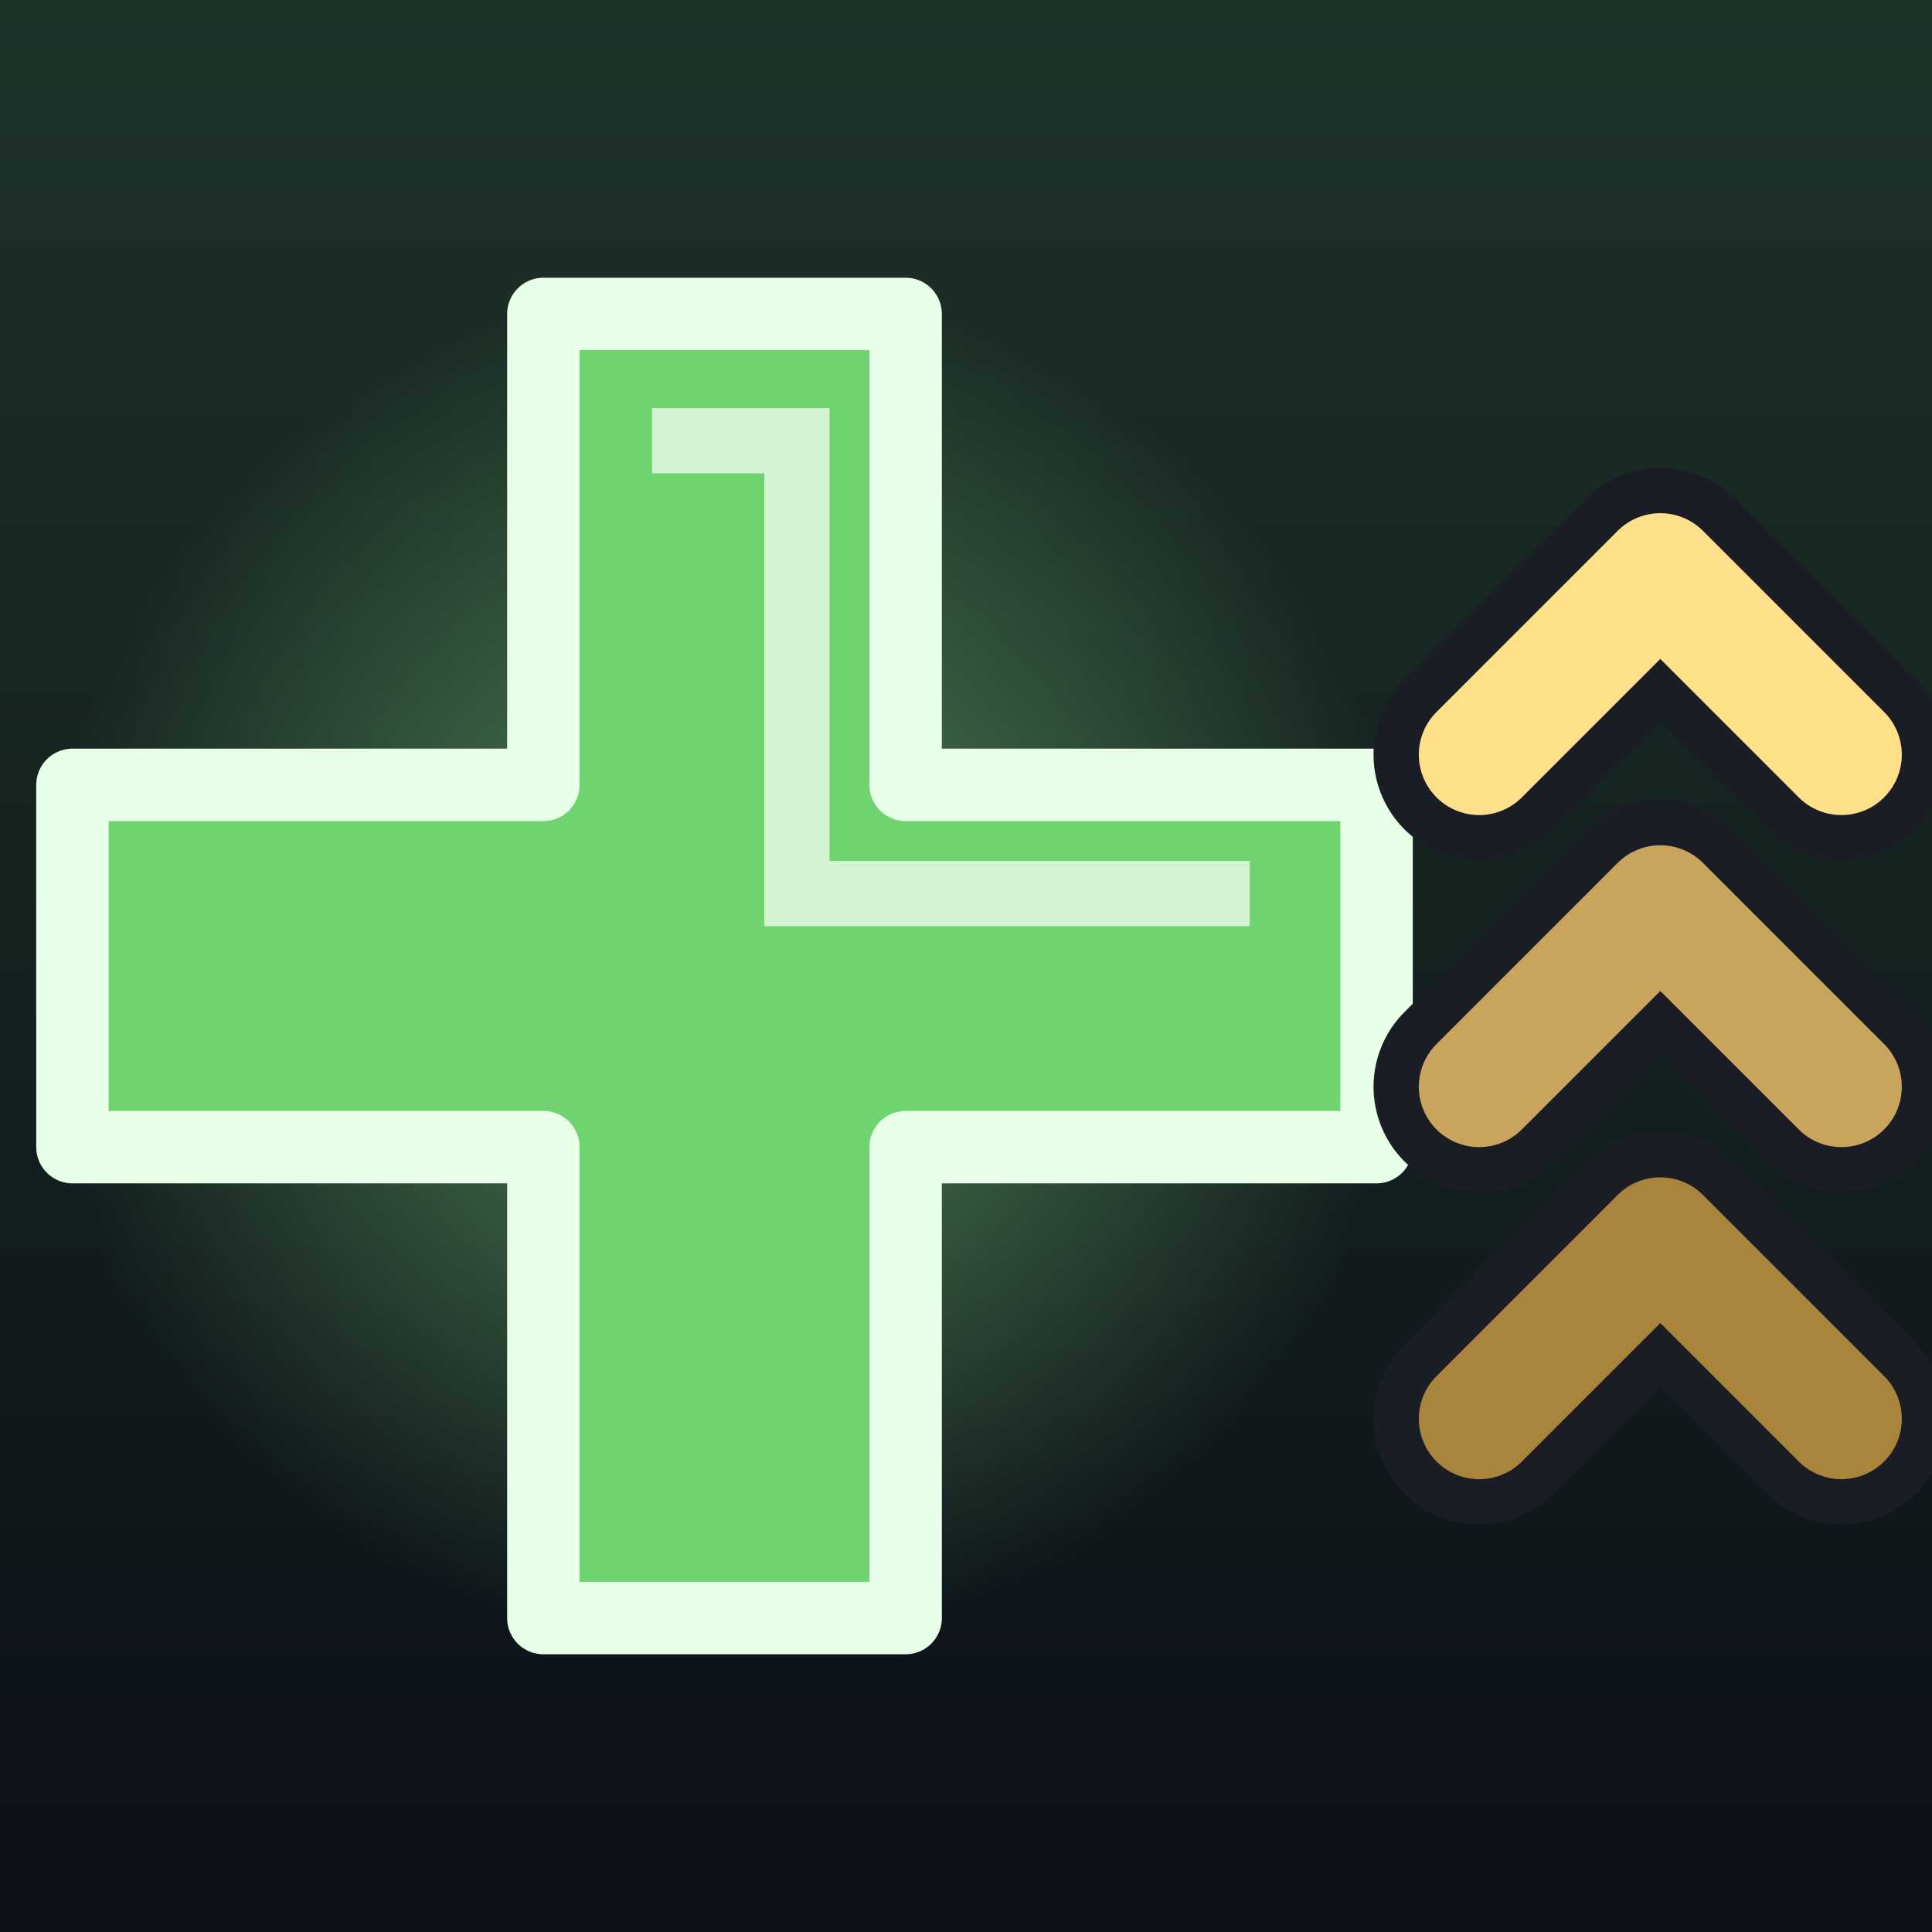
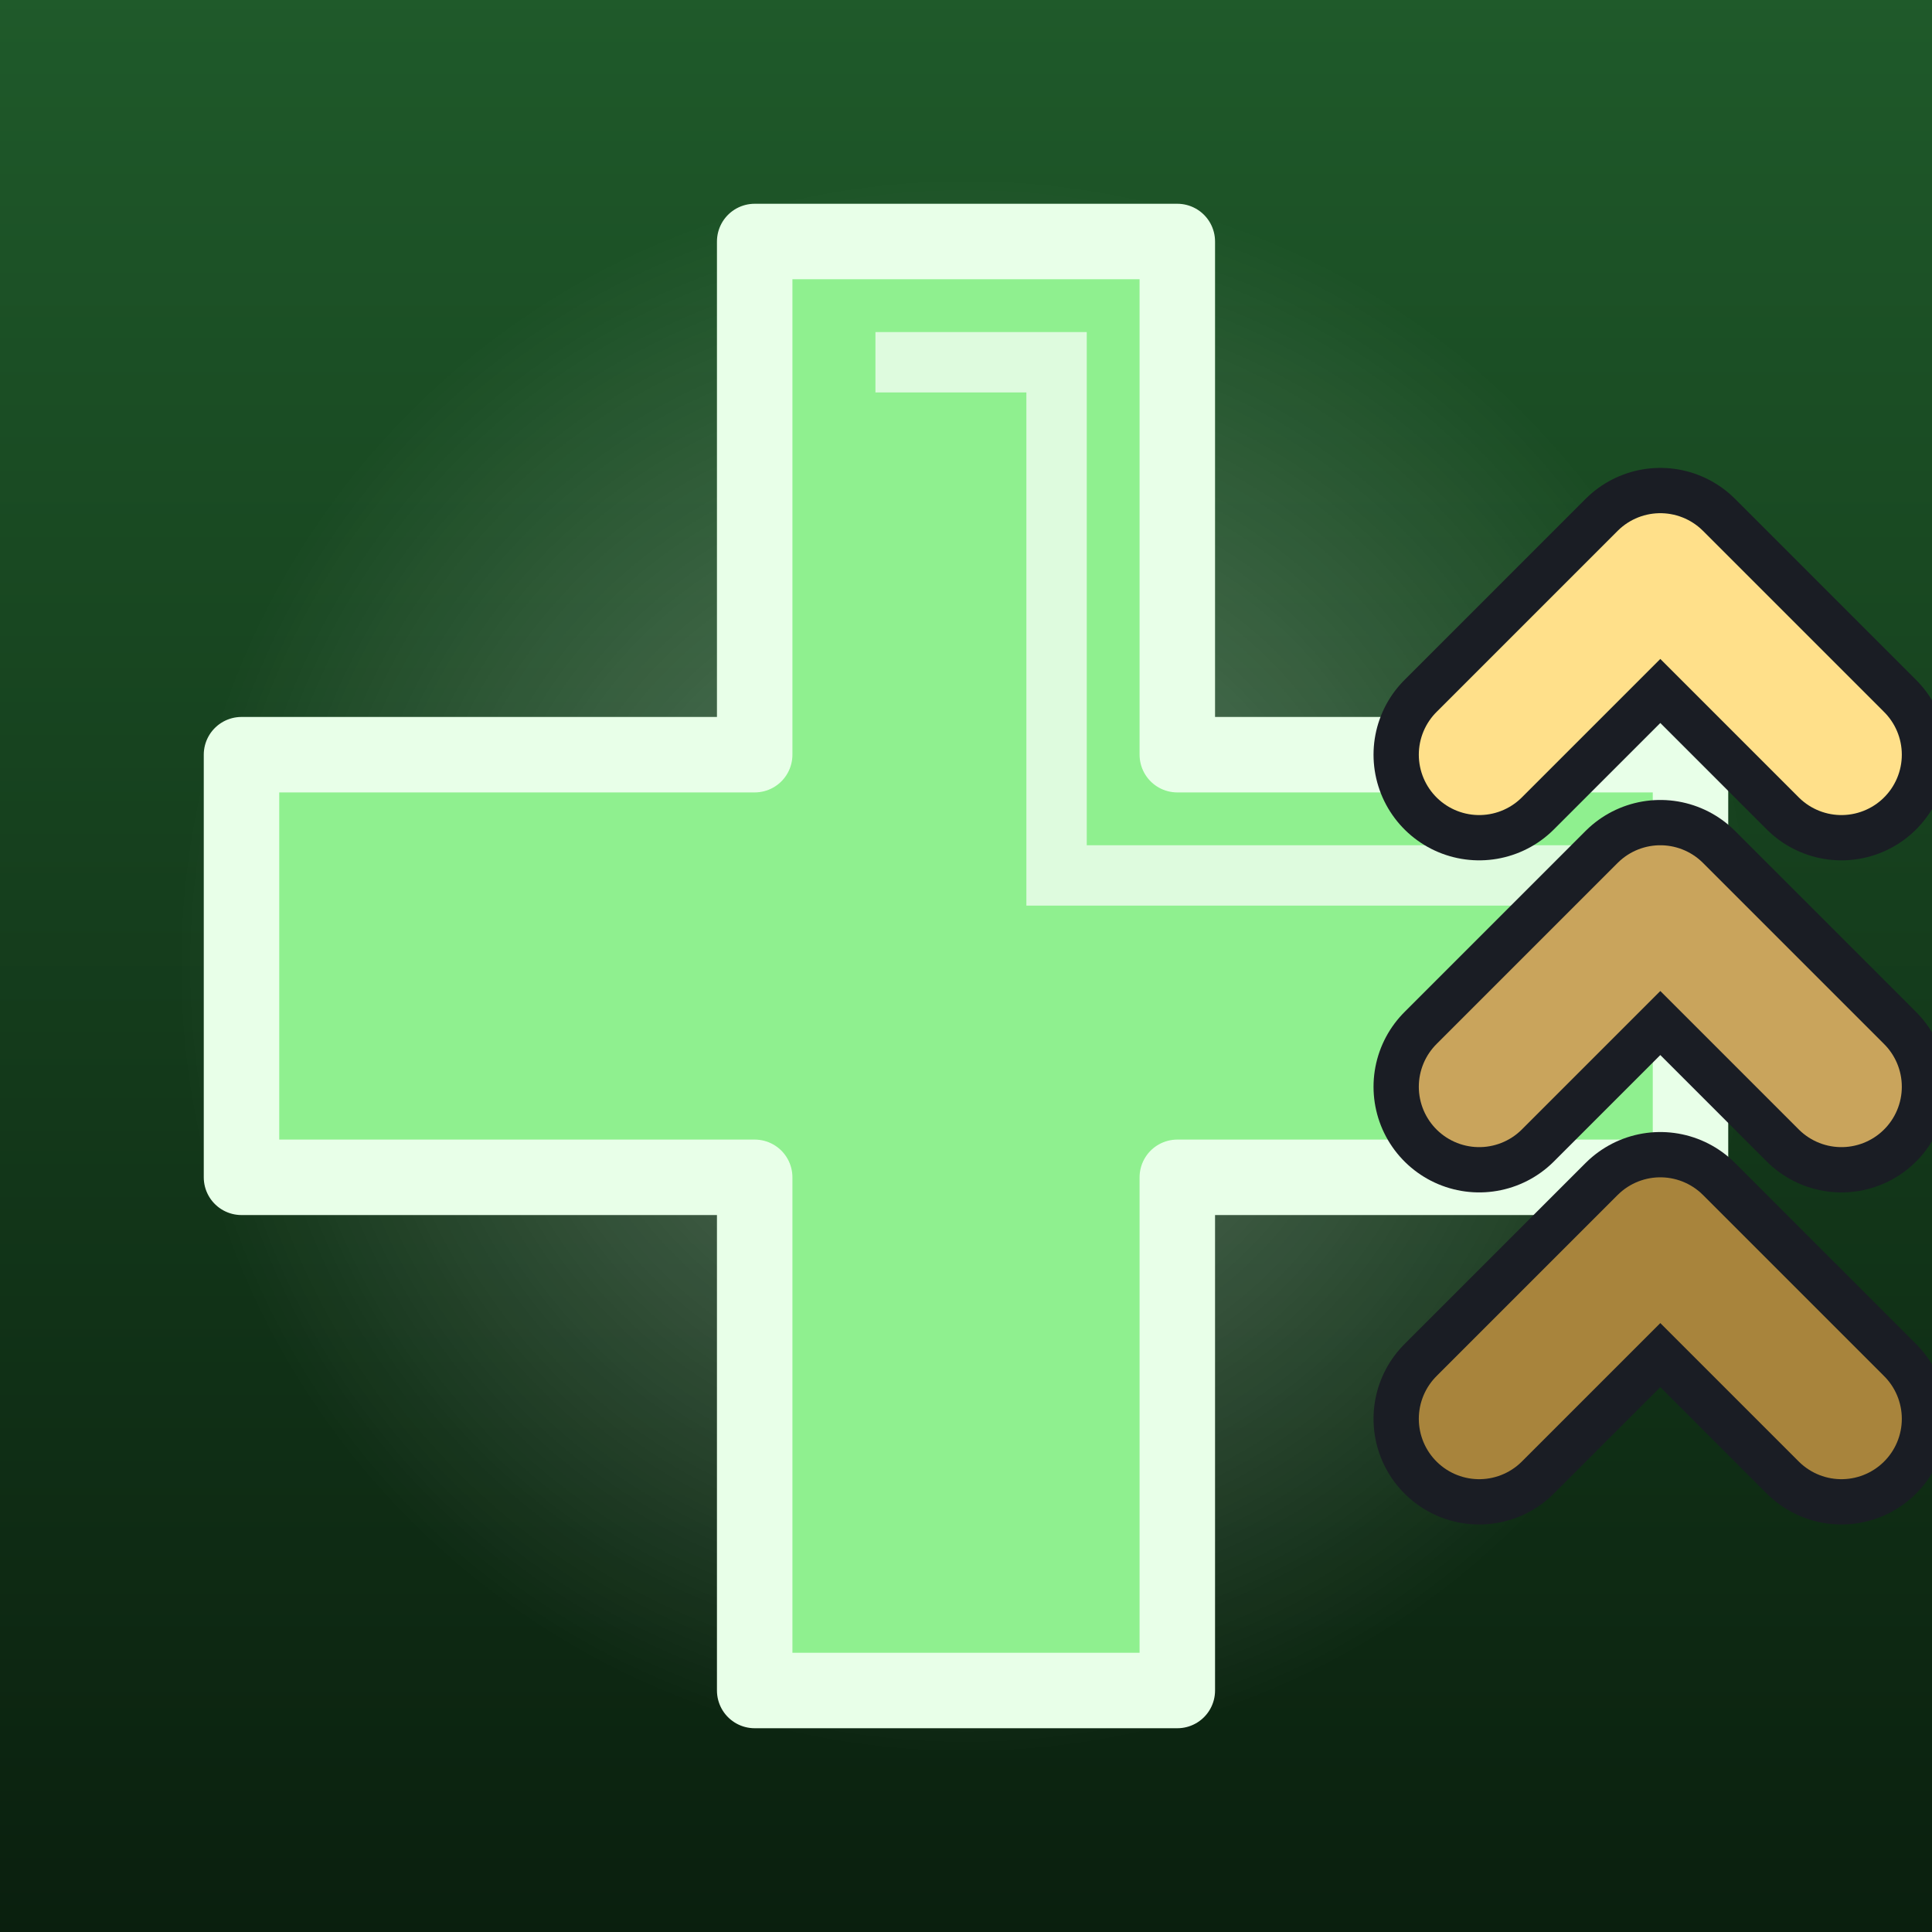
<svg xmlns="http://www.w3.org/2000/svg" width="128" height="128" viewBox="0 0 64 64">
  <defs>
    <linearGradient id="bg" x1="0" y1="0" x2="0" y2="1">
-       <stop offset="0" stop-color="#1d3328" />
-       <stop offset="1" stop-color="#0c1018" />
+       <stop offset="0" stop-color="#1f5a2a" />
+       <stop offset="1" stop-color="#0a1f0e" />
    </linearGradient>
    <radialGradient id="glow">
-       <stop offset="0" stop-color="#8ff08f" stop-opacity="0.5" />
-       <stop offset="1" stop-color="#8ff08f" stop-opacity="0" />
+       <stop offset="0" stop-color="#ffffff" stop-opacity="0.9" />
+       <stop offset="1" stop-color="#ffffff" stop-opacity="0" />
    </radialGradient>
  </defs>
  <rect width="64" height="64" fill="url(#bg)" />
-   <g transform="translate(24 32) scale(1.2) translate(-32 -32)">
-     <circle cx="32" cy="32" r="19" fill="url(#glow)" />
-     <path d="M 27 14 L 37 14 L 37 27 L 50 27 L 50 37 L 37 37 L 37 50 L 27 50 L 27 37 L 14 37 L 14 27 L 27 27 Z" fill="#6fd36f" stroke="#e8ffe8" stroke-width="2" stroke-linejoin="round" />
-     <path d="M 30 17.5 L 34 17.5 L 34 30 L 46.5 30" fill="none" stroke="#ffffff" stroke-width="1.8" opacity="0.7" />
-   </g>
+   <circle cx="32" cy="32" r="26" fill="url(#glow)" opacity="0.35" />
+   <path d="M 25 8 L 39 8 L 39 25 L 56 25 L 56 39 L 39 39 L 39 56 L 25 56 L 25 39 L 8 39 L 8 25 L 25 25 Z" fill="#8ff08f" stroke="#e8ffe8" stroke-width="2.5" stroke-linejoin="round" />
+   <path d="M 29 12 L 35 12 L 35 29 L 52 29 L 52 35" stroke="#ffffff" stroke-width="2" fill="none" opacity="0.7" />
  <g fill="none" stroke-linecap="round" stroke-linejoin="round">
    <path d="M 49 47 L 55 41 L 61 47 M 49 36 L 55 30 L 61 36 M 49 25 L 55 19 L 61 25" stroke="#1a1d24" stroke-width="7" />
    <path d="M 49 47 L 55 41 L 61 47" stroke="#a8843c" stroke-width="4" />
    <path d="M 49 36 L 55 30 L 61 36" stroke="#c9a45c" stroke-width="4" />
    <path d="M 49 25 L 55 19 L 61 25" stroke="#ffe08a" stroke-width="4" />
  </g>
</svg>
